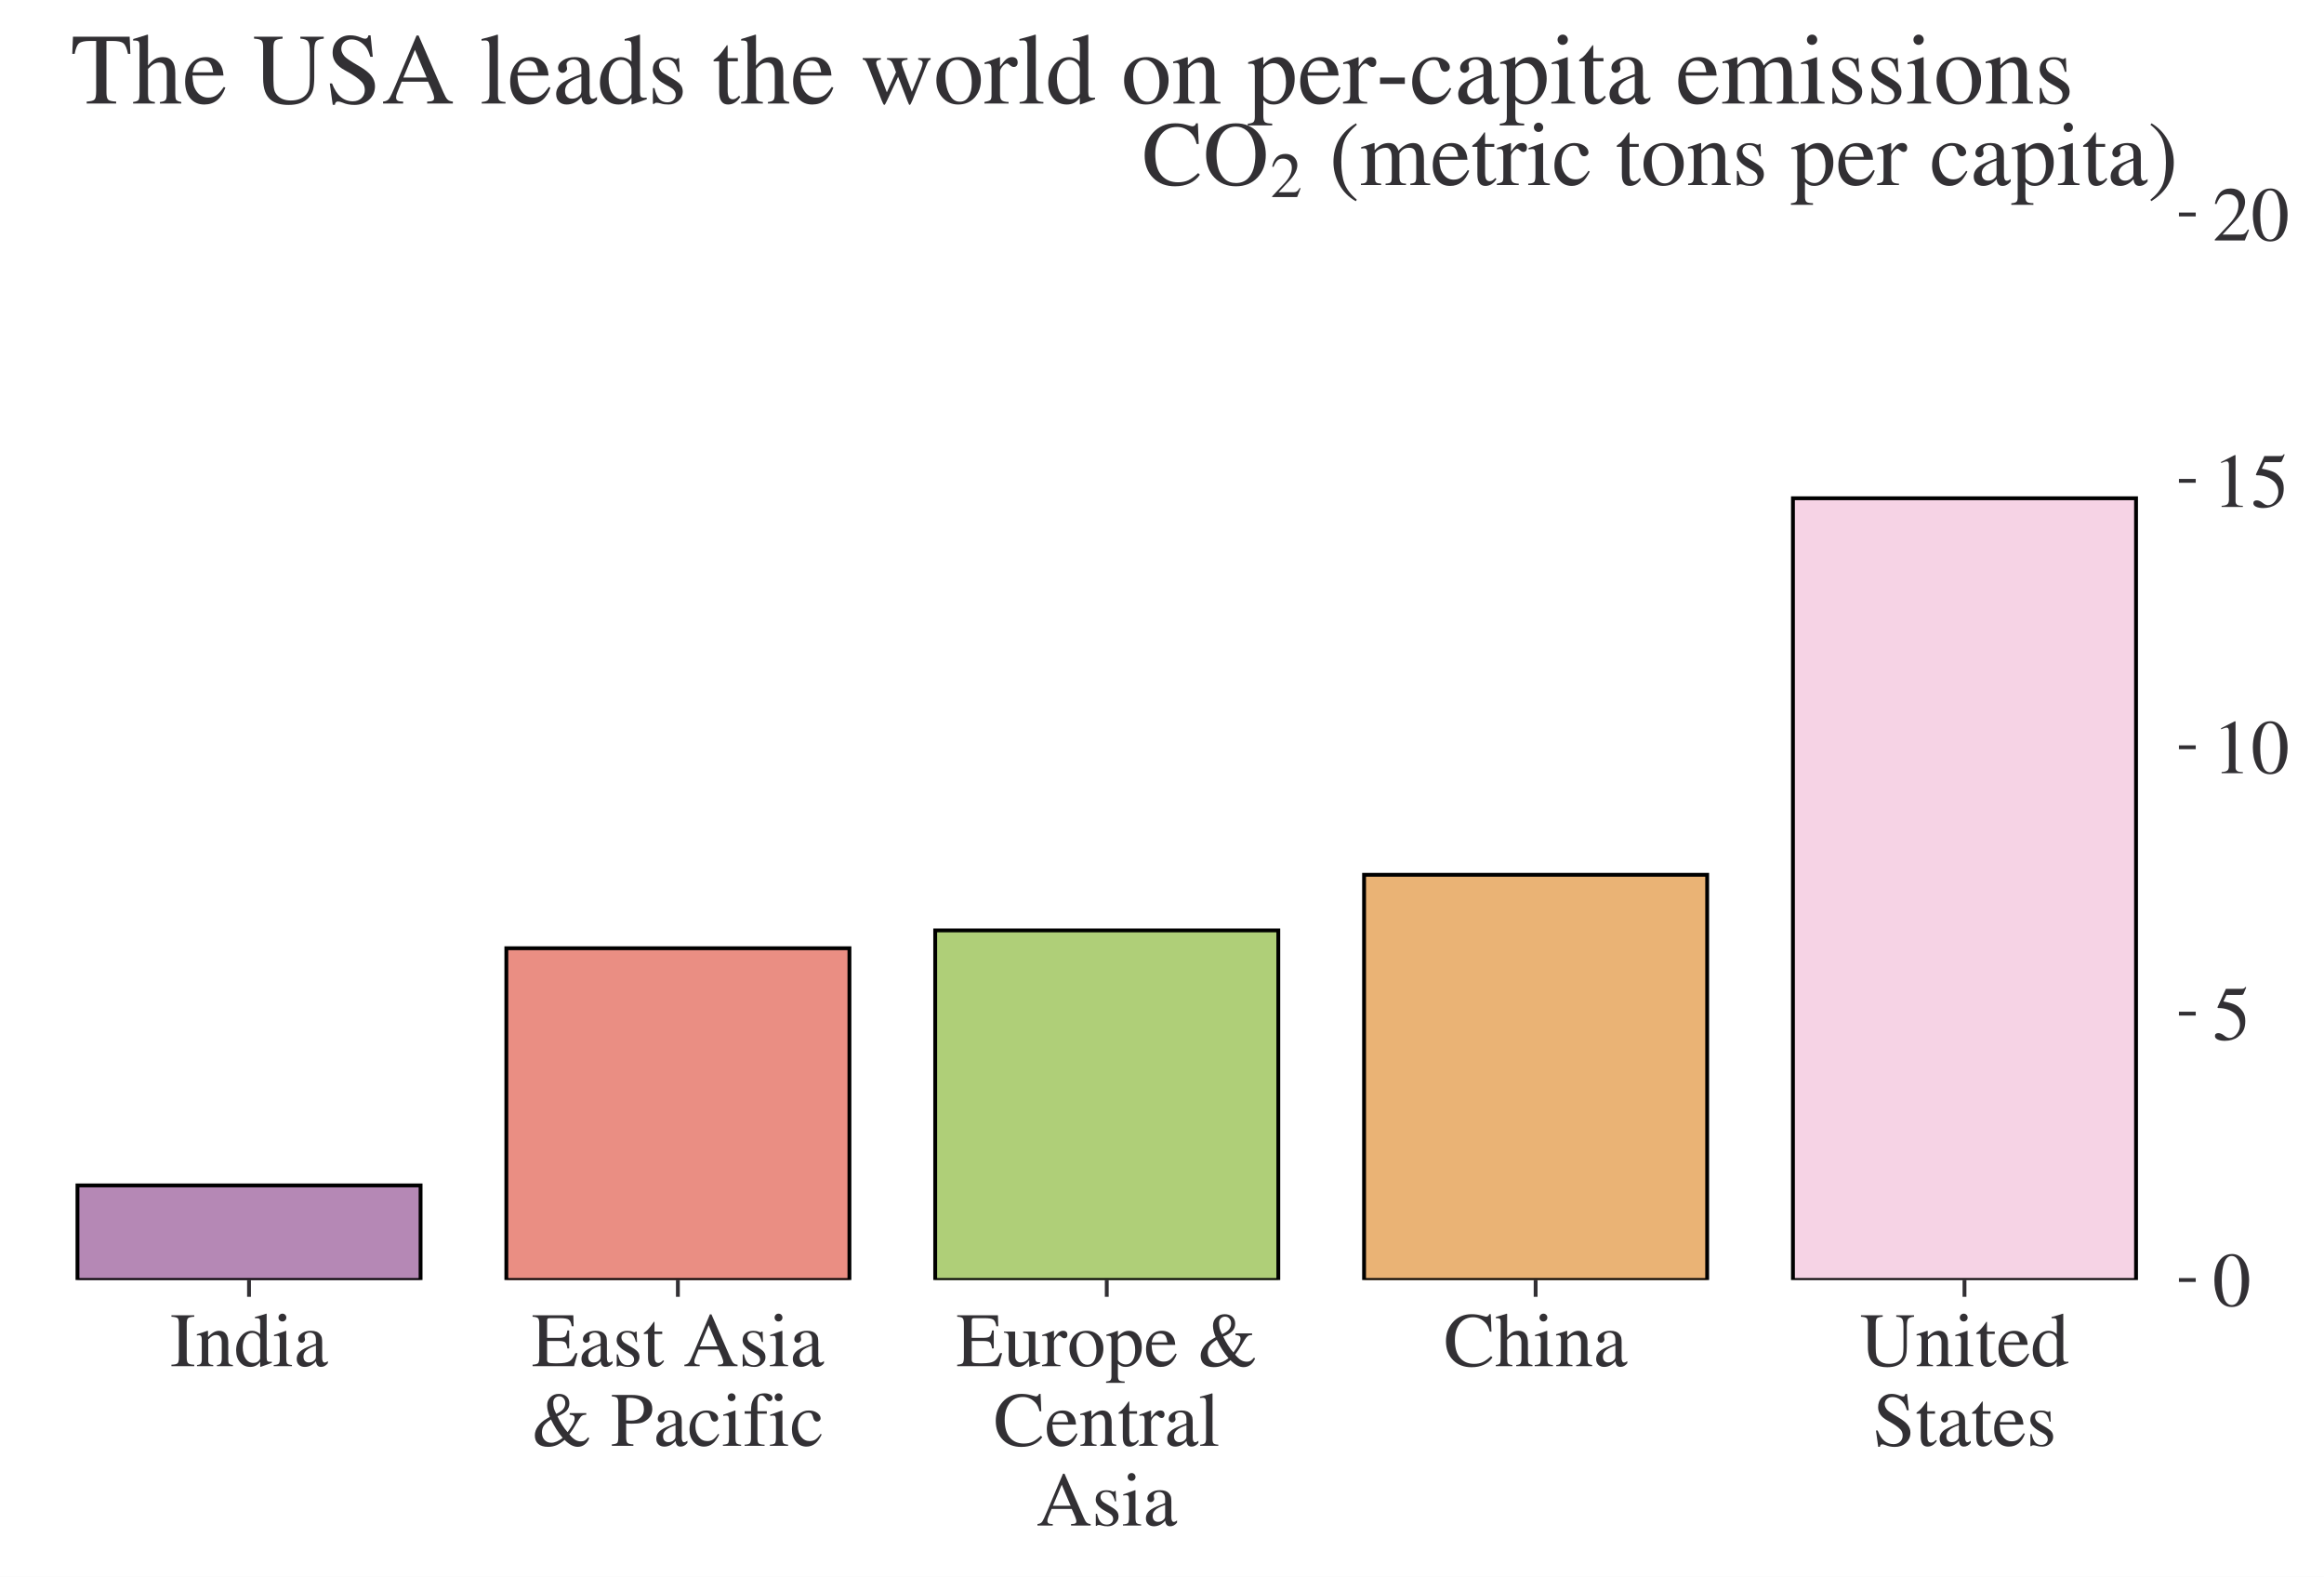
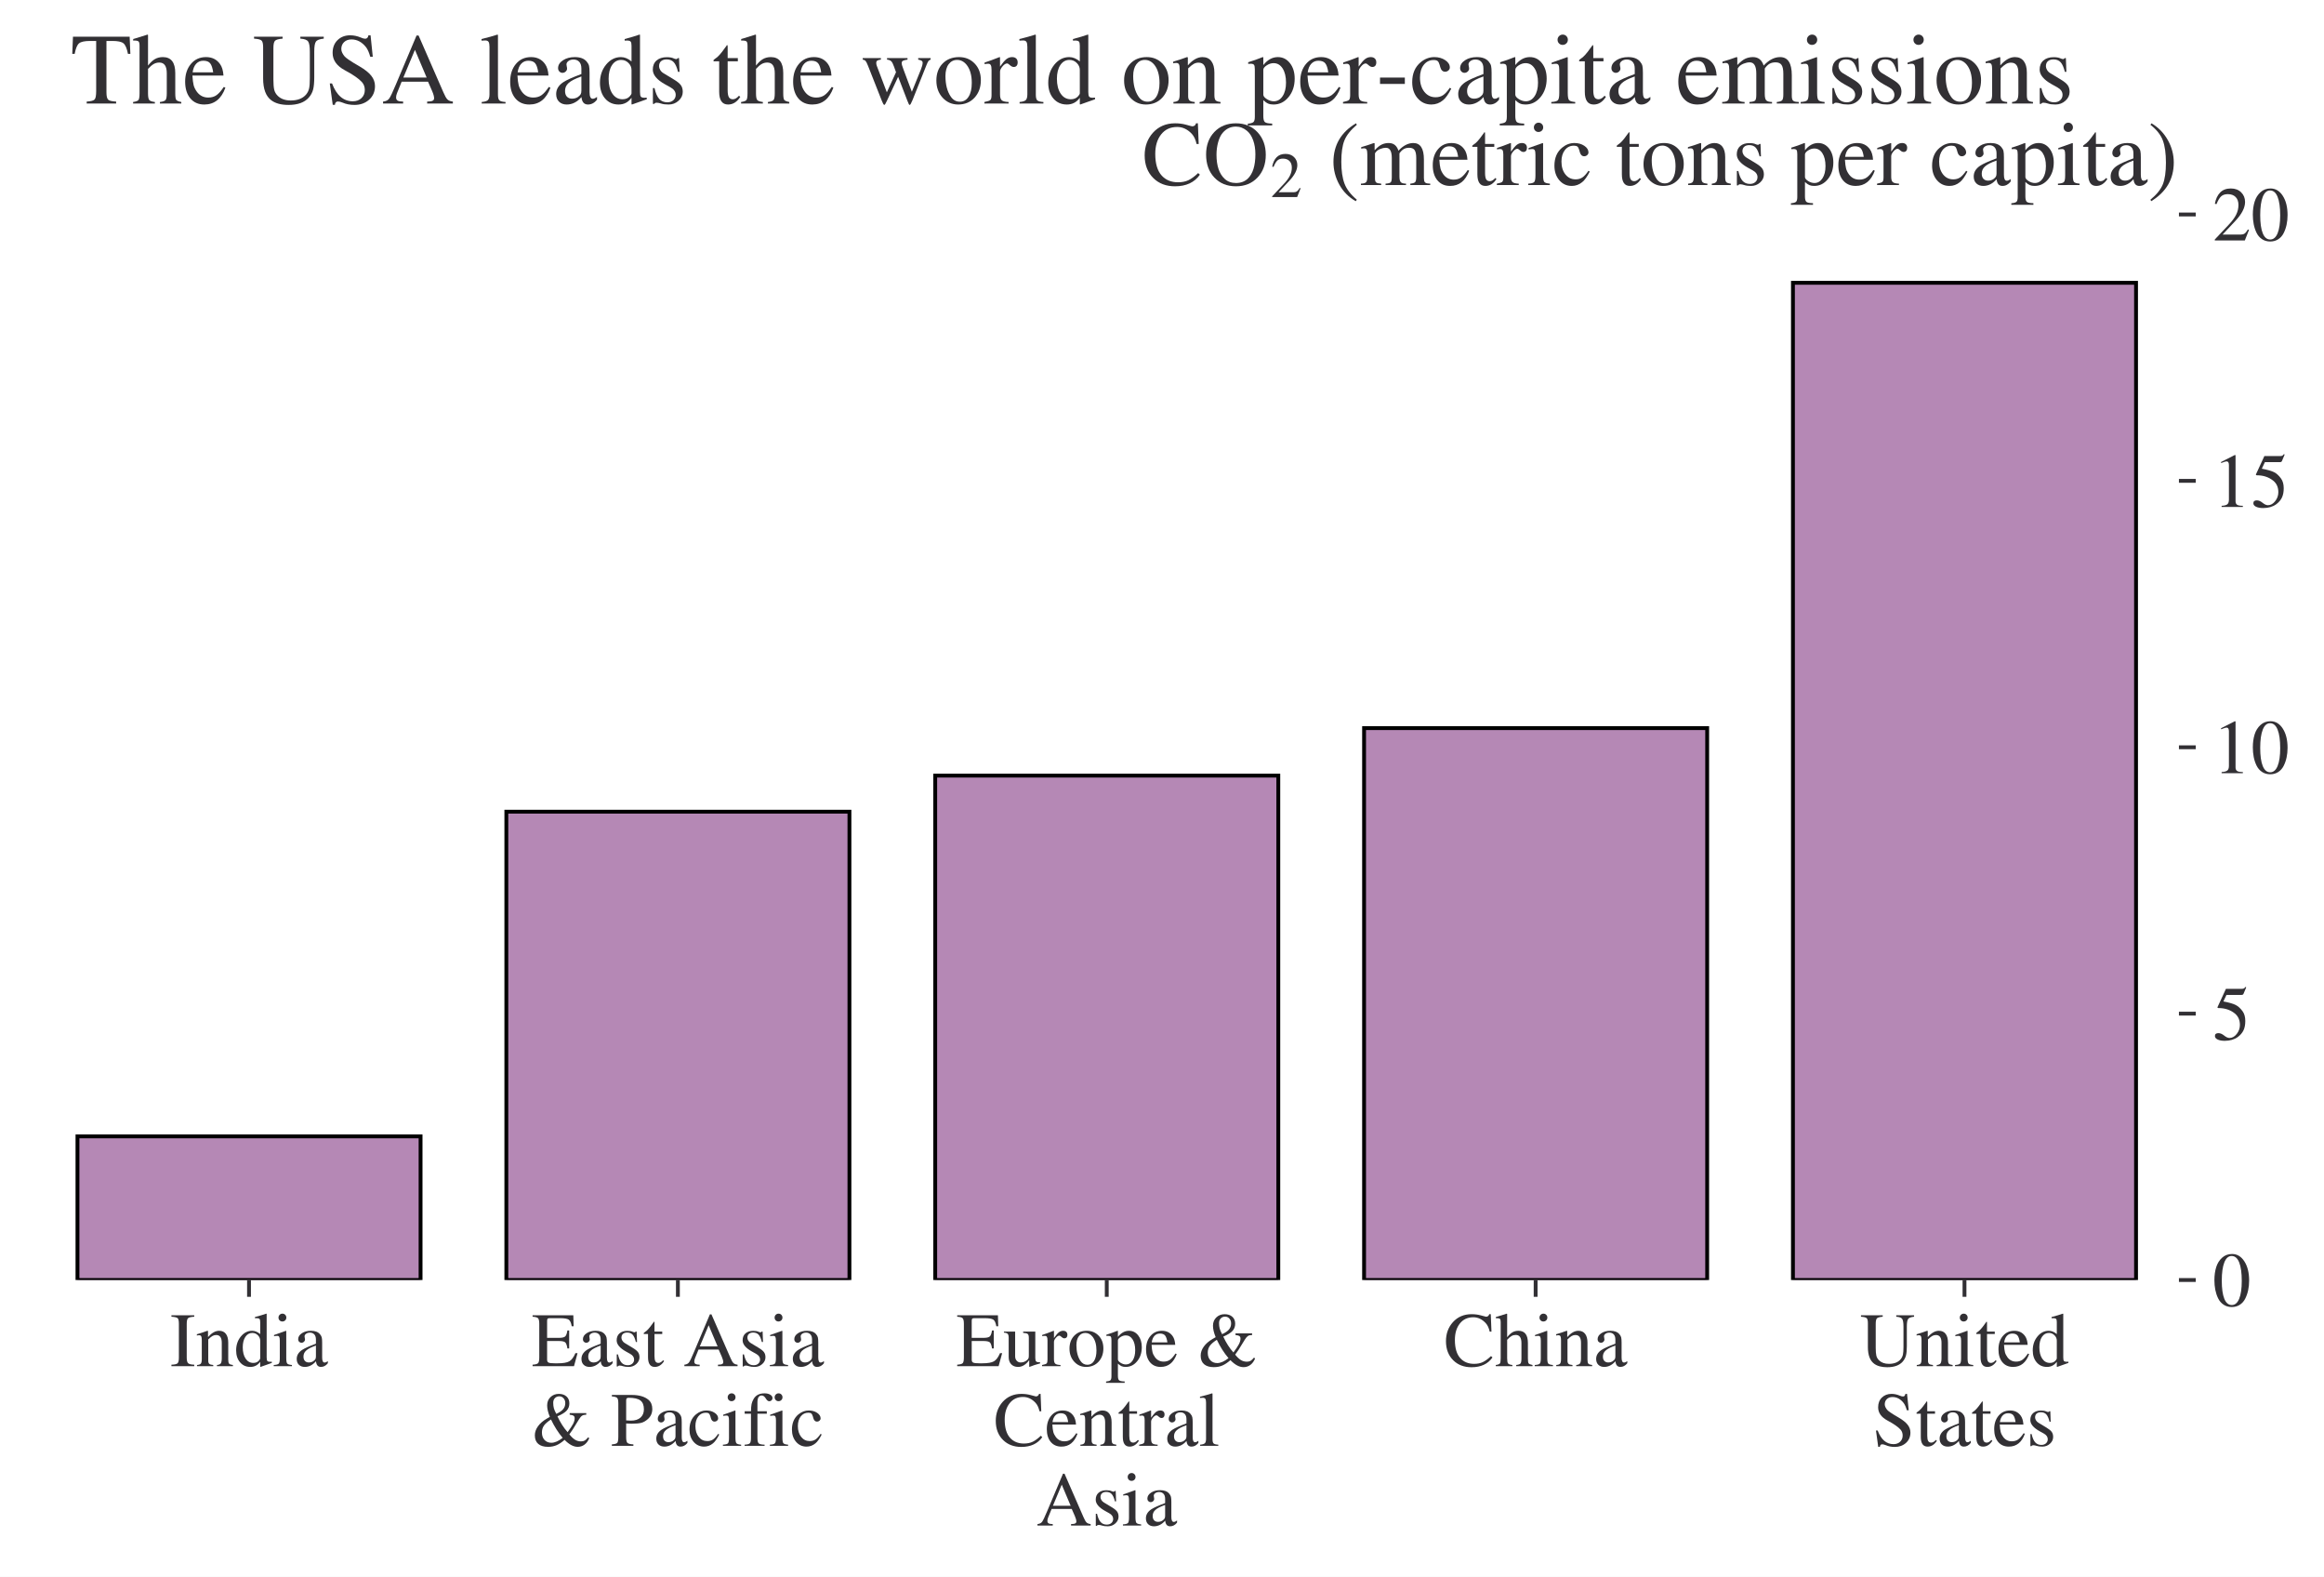
<svg xmlns="http://www.w3.org/2000/svg" xmlns:xlink="http://www.w3.org/1999/xlink" width="483.8pt" height="328.171pt" viewBox="0 0 483.8 328.171" version="1.1">
  <defs>
    <style type="text/css">*{stroke-linejoin: round; stroke-linecap: butt}</style>
  </defs>
  <g id="figure_1">
    <g id="patch_1">
      <path d="M 0 328.171  L 483.8 328.171  L 483.8 0  L 0 0  z " style="fill: #ffffff" />
    </g>
    <g id="axes_1">
      <g id="patch_2">
        <path d="M 7.2 266.4  L 453.6 266.4  L 453.6 44.64  L 7.2 44.64  z " style="fill: #ffffff" />
      </g>
      <g id="patch_3">
-         <path d="M 16.128 266.4  L 87.552 266.4  L 87.552 246.709  L 16.128 246.709  z " clip-path="url(#p520f0a492a)" style="fill: #b588b5; stroke: #000000; stroke-width: 0.8; stroke-linejoin: miter" />
+         <path d="M 16.128 266.4  L 87.552 266.4  L 87.552 236.508  L 16.128 236.508  z " clip-path="url(#p54c6c02ff4)" style="fill: #b588b5; stroke: #000000; stroke-width: 0.8; stroke-linejoin: miter" />
      </g>
      <g id="patch_4">
-         <path d="M 105.408 266.4  L 176.832 266.4  L 176.832 197.348  L 105.408 197.348  z " clip-path="url(#p520f0a492a)" style="fill: #ea8e83; stroke: #000000; stroke-width: 0.8; stroke-linejoin: miter" />
+         <path d="M 105.408 266.4  L 176.832 266.4  L 176.832 168.933  L 105.408 168.933  z " clip-path="url(#p54c6c02ff4)" style="fill: #b588b5; stroke: #000000; stroke-width: 0.8; stroke-linejoin: miter" />
      </g>
      <g id="patch_5">
-         <path d="M 194.688 266.4  L 266.112 266.4  L 266.112 193.636  L 194.688 193.636  z " clip-path="url(#p520f0a492a)" style="fill: #afcf78; stroke: #000000; stroke-width: 0.8; stroke-linejoin: miter" />
+         <path d="M 194.688 266.4  L 266.112 266.4  L 266.112 161.417  L 194.688 161.417  z " clip-path="url(#p54c6c02ff4)" style="fill: #b588b5; stroke: #000000; stroke-width: 0.8; stroke-linejoin: miter" />
      </g>
      <g id="patch_6">
-         <path d="M 283.968 266.4  L 355.392 266.4  L 355.392 182.065  L 283.968 182.065  z " clip-path="url(#p520f0a492a)" style="fill: #eab375; stroke: #000000; stroke-width: 0.8; stroke-linejoin: miter" />
+         <path d="M 283.968 266.4  L 355.392 266.4  L 355.392 151.534  L 283.968 151.534  z " clip-path="url(#p54c6c02ff4)" style="fill: #b588b5; stroke: #000000; stroke-width: 0.8; stroke-linejoin: miter" />
      </g>
      <g id="patch_7">
-         <path d="M 373.248 266.4  L 444.672 266.4  L 444.672 103.701  L 373.248 103.701  z " clip-path="url(#p520f0a492a)" style="fill: #f6d3e5; stroke: #000000; stroke-width: 0.8; stroke-linejoin: miter" />
+         <path d="M 373.248 266.4  L 444.672 266.4  L 444.672 58.853  L 373.248 58.853  z " clip-path="url(#p54c6c02ff4)" style="fill: #b588b5; stroke: #000000; stroke-width: 0.8; stroke-linejoin: miter" />
      </g>
      <g id="matplotlib.axis_1">
        <g id="xtick_1">
          <g id="line2d_1">
            <defs>
-               <path id="m1c9246157c" d="M 0 0  L 0 3.5  " style="stroke: #323034; stroke-width: 0.8" />
+               <path id="m628eaa4c95" d="M 0 0  L 0 3.5  " style="stroke: #323034; stroke-width: 0.8" />
            </defs>
            <g>
-               <use xlink:href="#m1c9246157c" x="51.84" y="266.4" style="fill: #323034; stroke: #323034; stroke-width: 0.8" />
+               <use xlink:href="#m628eaa4c95" x="51.84" y="266.4" style="fill: #323034; stroke: #323034; stroke-width: 0.8" />
            </g>
          </g>
          <g id="text_1">
-             <g style="fill: #323034" transform="translate(35.4 284.3275)scale(0.16 -0.16)">
+             <g style="fill: #323034" transform="translate(35.4 284.3275) scale(0.16 -0.16)">
              <defs>
                <path id="STIXGeneral-Regular-49" d="M 2016 0  L 115 0  L 115 122  Q 518 134 627 240  Q 736 346 736 717  L 736 3526  Q 736 3898 633 3994  Q 531 4090 115 4115  L 115 4237  L 2016 4237  L 2016 4115  Q 1613 4096 1501 3993  Q 1389 3891 1389 3526  L 1389 717  Q 1389 358 1504 246  Q 1619 134 2016 122  L 2016 0  z " transform="scale(0.015625)" />
                <path id="STIXGeneral-Regular-6e" d="M 3104 0  L 1773 0  L 1779 96  Q 2016 115 2096 233  Q 2176 352 2176 672  L 2176 1946  Q 2176 2592 1709 2592  Q 1549 2592 1408 2515  Q 1267 2438 1050 2227  L 1050 461  Q 1050 269 1136 192  Q 1222 115 1466 96  L 1466 0  L 115 0  L 115 96  Q 358 115 435 214  Q 512 314 512 602  L 512 2157  Q 512 2394 467 2483  Q 422 2573 288 2573  Q 160 2573 102 2547  L 102 2656  Q 550 2784 979 2944  L 1030 2925  L 1030 2426  L 1037 2426  Q 1491 2944 1958 2944  Q 2323 2944 2518 2688  Q 2714 2432 2714 1958  L 2714 544  Q 2714 288 2790 205  Q 2867 122 3104 96  L 3104 0  z " transform="scale(0.015625)" />
                <path id="STIXGeneral-Regular-64" d="M 3142 269  L 2202 -64  L 2176 -45  L 2176 365  Q 1869 -64 1357 -64  Q 826 -64 499 317  Q 173 698 173 1312  Q 173 1990 563 2467  Q 954 2944 1504 2944  Q 1850 2944 2176 2669  L 2176 3667  Q 2176 3866 2118 3930  Q 2061 3994 1882 3994  Q 1792 3994 1741 3987  L 1741 4090  Q 2323 4243 2682 4371  L 2714 4358  L 2714 730  Q 2714 506 2768 435  Q 2822 365 2995 365  Q 3034 365 3142 371  L 3142 269  z M 2176 653  L 2176 2125  Q 2176 2381 1981 2573  Q 1786 2765 1523 2765  Q 1158 2765 940 2438  Q 723 2112 723 1568  Q 723 979 963 624  Q 1203 269 1606 269  Q 1907 269 2080 474  Q 2176 582 2176 653  z " transform="scale(0.015625)" />
                <path id="STIXGeneral-Regular-69" d="M 1152 4045  Q 1152 3904 1056 3811  Q 960 3718 819 3718  Q 685 3718 592 3811  Q 499 3904 499 4045  Q 499 4179 595 4275  Q 691 4371 826 4371  Q 966 4371 1059 4275  Q 1152 4179 1152 4045  z M 1619 0  L 102 0  L 102 96  Q 435 115 521 211  Q 608 307 608 666  L 608 2118  Q 608 2342 563 2432  Q 518 2522 397 2522  Q 243 2522 128 2490  L 128 2592  L 1120 2944  L 1146 2918  L 1146 672  Q 1146 314 1226 218  Q 1306 122 1619 96  L 1619 0  z " transform="scale(0.015625)" />
                <path id="STIXGeneral-Regular-61" d="M 2829 422  L 2829 243  Q 2586 -64 2253 -64  Q 1888 -64 1843 403  L 1837 403  Q 1427 -64 909 -64  Q 608 -64 422 112  Q 237 288 237 602  Q 237 1050 685 1350  Q 992 1555 1837 1869  L 1837 2214  Q 1837 2502 1699 2646  Q 1562 2790 1338 2790  Q 1146 2790 1018 2697  Q 890 2605 890 2477  Q 890 2419 909 2348  Q 928 2278 928 2208  Q 928 2112 841 2029  Q 755 1946 634 1946  Q 525 1946 441 2029  Q 358 2112 358 2240  Q 358 2547 685 2752  Q 986 2944 1421 2944  Q 1939 2944 2176 2656  Q 2291 2522 2323 2384  Q 2355 2246 2355 1946  L 2355 723  Q 2355 301 2554 301  Q 2682 301 2829 422  z M 1837 813  L 1837 1715  Q 1248 1510 1018 1293  Q 800 1094 800 800  Q 800 557 921 432  Q 1043 307 1242 307  Q 1453 307 1613 410  Q 1747 506 1792 589  Q 1837 672 1837 813  z " transform="scale(0.015625)" />
              </defs>
              <use xlink:href="#STIXGeneral-Regular-49" />
              <use xlink:href="#STIXGeneral-Regular-6e" x="33.3" />
              <use xlink:href="#STIXGeneral-Regular-64" x="83.3" />
              <use xlink:href="#STIXGeneral-Regular-69" x="133.3" />
              <use xlink:href="#STIXGeneral-Regular-61" x="161.1" />
            </g>
          </g>
        </g>
        <g id="xtick_2">
          <g id="line2d_2">
            <g>
-               <use xlink:href="#m1c9246157c" x="141.12" y="266.4" style="fill: #323034; stroke: #323034; stroke-width: 0.8" />
+               <use xlink:href="#m628eaa4c95" x="141.12" y="266.4" style="fill: #323034; stroke: #323034; stroke-width: 0.8" />
            </g>
          </g>
          <g id="text_2">
-             <g style="fill: #323034" transform="translate(110.6787 284.3275)scale(0.16 -0.16)">
+             <g style="fill: #323034" transform="translate(110.6787 284.3275) scale(0.16 -0.16)">
              <defs>
                <path id="STIXGeneral-Regular-45" d="M 3821 1082  L 3526 0  L 77 0  L 77 122  Q 442 147 538 252  Q 634 358 634 730  L 634 3520  Q 634 3878 534 3987  Q 435 4096 77 4115  L 77 4237  L 3469 4237  L 3494 3322  L 3334 3322  Q 3264 3750 3085 3872  Q 2906 3994 2349 3994  L 1510 3994  Q 1370 3994 1328 3952  Q 1286 3910 1286 3763  L 1286 2355  L 2253 2355  Q 2656 2355 2787 2470  Q 2918 2586 2976 2970  L 3123 2970  L 3123 1472  L 2976 1472  Q 2918 1875 2790 1984  Q 2662 2093 2253 2093  L 1286 2093  L 1286 538  Q 1286 346 1420 291  Q 1555 237 1933 237  L 2163 237  Q 2848 237 3136 403  Q 3424 570 3642 1082  L 3821 1082  z " transform="scale(0.015625)" />
                <path id="STIXGeneral-Regular-73" d="M 998 1926  L 1664 1523  Q 1984 1331 2105 1164  Q 2227 998 2227 736  Q 2227 416 1961 176  Q 1696 -64 1331 -64  Q 1030 -64 864 -6  Q 691 51 570 51  Q 461 51 416 -26  L 333 -26  L 333 979  L 435 979  Q 538 512 730 294  Q 922 77 1248 77  Q 1485 77 1632 211  Q 1779 346 1779 550  Q 1779 845 1440 1030  L 1094 1222  Q 326 1651 326 2150  Q 326 2522 566 2730  Q 806 2938 1210 2938  Q 1491 2938 1638 2867  Q 1754 2816 1818 2816  Q 1862 2816 1920 2880  L 1990 2880  L 2022 2010  L 1926 2010  Q 1818 2445 1654 2621  Q 1491 2797 1203 2797  Q 986 2797 854 2688  Q 723 2579 723 2362  Q 723 2253 796 2128  Q 870 2003 998 1926  z " transform="scale(0.015625)" />
                <path id="STIXGeneral-Regular-74" d="M 1702 493  L 1786 422  Q 1478 -64 1011 -64  Q 448 -64 448 749  L 448 2675  L 109 2675  Q 83 2694 83 2720  Q 83 2771 192 2842  Q 435 2982 813 3526  Q 826 3546 874 3606  Q 922 3667 941 3706  Q 986 3706 986 3622  L 986 2880  L 1632 2880  L 1632 2675  L 986 2675  L 986 845  Q 986 538 1062 403  Q 1139 269 1318 269  Q 1510 269 1702 493  z " transform="scale(0.015625)" />
                <path id="STIXGeneral-Regular-20" transform="scale(0.015625)" />
                <path id="STIXGeneral-Regular-41" d="M 4525 0  L 2893 0  L 2893 122  Q 3149 122 3245 179  Q 3334 224 3334 333  Q 3334 499 3213 781  L 2950 1382  L 1274 1382  L 979 653  Q 922 506 922 384  Q 922 237 1027 179  Q 1133 122 1370 122  L 1370 0  L 96 0  L 96 122  Q 365 147 486 316  Q 608 486 902 1190  L 2221 4314  L 2349 4314  L 3923 710  Q 4064 378 4176 262  Q 4288 147 4525 122  L 4525 0  z M 2861 1645  L 2118 3405  L 1382 1645  L 2861 1645  z " transform="scale(0.015625)" />
              </defs>
              <use xlink:href="#STIXGeneral-Regular-45" />
              <use xlink:href="#STIXGeneral-Regular-61" x="61.1" />
              <use xlink:href="#STIXGeneral-Regular-73" x="105.5" />
              <use xlink:href="#STIXGeneral-Regular-74" x="144.4" />
              <use xlink:href="#STIXGeneral-Regular-20" x="172.2" />
              <use xlink:href="#STIXGeneral-Regular-41" x="197.2" />
              <use xlink:href="#STIXGeneral-Regular-73" x="269.4" />
              <use xlink:href="#STIXGeneral-Regular-69" x="308.3" />
              <use xlink:href="#STIXGeneral-Regular-61" x="336.1" />
            </g>
-             <g style="fill: #323034" transform="translate(110.6713 300.913)scale(0.16 -0.16)">
+             <g style="fill: #323034" transform="translate(110.6713 300.913) scale(0.16 -0.16)">
              <defs>
                <path id="STIXGeneral-Regular-26" d="M 4704 710  L 4800 640  Q 4659 294 4409 105  Q 4160 -83 3834 -83  Q 3309 -83 2746 499  Q 2387 186 2070 51  Q 1754 -83 1363 -83  Q 838 -83 553 160  Q 269 403 269 877  Q 269 1267 528 1628  Q 787 1990 1274 2272  L 1517 2413  Q 1293 2957 1293 3366  Q 1293 3789 1571 4057  Q 1850 4326 2266 4326  Q 2656 4326 2899 4115  Q 3142 3904 3142 3533  Q 3142 3181 2921 2937  Q 2701 2694 2150 2458  Q 2509 1683 2995 1139  Q 3315 1568 3449 1821  Q 3584 2074 3584 2291  Q 3584 2438 3494 2502  Q 3405 2566 3168 2592  L 3168 2726  L 4550 2726  L 4550 2592  Q 4326 2592 4201 2509  Q 4077 2426 3949 2214  Q 3859 2074 3702 1814  Q 3546 1555 3424 1363  Q 3302 1171 3142 960  Q 3379 659 3606 515  Q 3834 371 4115 371  Q 4301 371 4425 444  Q 4550 518 4704 710  z M 2803 3558  Q 2803 3795 2662 3958  Q 2522 4122 2304 4122  Q 2080 4122 1939 3974  Q 1798 3827 1798 3590  Q 1798 3334 1849 3139  Q 1901 2944 2054 2662  Q 2458 2848 2630 3059  Q 2803 3270 2803 3558  z M 2586 666  Q 2035 1312 1613 2195  Q 1197 1926 1027 1686  Q 858 1446 858 1114  Q 858 717 1078 486  Q 1299 256 1651 256  Q 2061 256 2586 666  z " transform="scale(0.015625)" />
                <path id="STIXGeneral-Regular-50" d="M 102 4237  L 1760 4237  Q 2669 4237 3149 3834  Q 3469 3565 3469 3072  Q 3469 2560 3104 2234  Q 2835 1990 2553 1916  Q 2272 1843 1734 1843  Q 1549 1843 1293 1862  L 1293 717  Q 1293 352 1398 246  Q 1504 141 1894 122  L 1894 0  L 102 0  L 102 122  Q 474 147 557 256  Q 640 365 640 781  L 640 3526  Q 640 3885 547 3987  Q 454 4090 102 4115  L 102 4237  z M 1293 3770  L 1293 2118  Q 1510 2099 1683 2099  Q 2202 2099 2486 2352  Q 2771 2605 2771 3040  Q 2771 3558 2476 3779  Q 2182 4000 1517 4000  Q 1382 4000 1337 3952  Q 1293 3904 1293 3770  z " transform="scale(0.015625)" />
                <path id="STIXGeneral-Regular-63" d="M 2547 998  L 2637 941  Q 2362 403 2112 205  Q 1786 -64 1376 -64  Q 845 -64 502 336  Q 160 736 160 1357  Q 160 2170 698 2618  Q 1094 2944 1562 2944  Q 1965 2944 2256 2749  Q 2547 2554 2547 2285  Q 2547 2176 2457 2096  Q 2368 2016 2246 2016  Q 2022 2016 1939 2310  L 1901 2451  Q 1850 2630 1773 2694  Q 1696 2758 1523 2758  Q 1133 2758 893 2451  Q 653 2144 653 1645  Q 653 1094 928 745  Q 1203 397 1645 397  Q 1920 397 2118 528  Q 2317 659 2547 998  z " transform="scale(0.015625)" />
                <path id="STIXGeneral-Regular-66" d="M 134 2880  L 659 2880  Q 666 3264 710 3478  Q 755 3693 883 3910  Q 1152 4371 1786 4371  Q 2074 4371 2262 4259  Q 2451 4147 2451 3974  Q 2451 3866 2374 3789  Q 2298 3712 2182 3712  Q 2029 3712 1894 3942  Q 1741 4192 1555 4192  Q 1197 4192 1197 3622  L 1197 2880  L 1978 2880  L 1978 2675  L 1197 2675  L 1197 666  Q 1197 307 1299 208  Q 1402 109 1792 96  L 1792 0  L 128 0  L 128 96  Q 474 115 566 214  Q 659 314 659 666  L 659 2675  L 134 2675  L 134 2880  z " transform="scale(0.015625)" />
              </defs>
              <use xlink:href="#STIXGeneral-Regular-26" />
              <use xlink:href="#STIXGeneral-Regular-20" x="77.8" />
              <use xlink:href="#STIXGeneral-Regular-50" x="102.8" />
              <use xlink:href="#STIXGeneral-Regular-61" x="158.5" />
              <use xlink:href="#STIXGeneral-Regular-63" x="202.9" />
              <use xlink:href="#STIXGeneral-Regular-69" x="247.3" />
              <use xlink:href="#STIXGeneral-Regular-66" x="275.1" />
              <use xlink:href="#STIXGeneral-Regular-69" x="308.4" />
              <use xlink:href="#STIXGeneral-Regular-63" x="336.2" />
            </g>
          </g>
        </g>
        <g id="xtick_3">
          <g id="line2d_3">
            <g>
-               <use xlink:href="#m1c9246157c" x="230.4" y="266.4" style="fill: #323034; stroke: #323034; stroke-width: 0.8" />
+               <use xlink:href="#m628eaa4c95" x="230.4" y="266.4" style="fill: #323034; stroke: #323034; stroke-width: 0.8" />
            </g>
          </g>
          <g id="text_3">
-             <g style="fill: #323034" transform="translate(199.0725 284.3275)scale(0.16 -0.16)">
+             <g style="fill: #323034" transform="translate(199.0725 284.3275) scale(0.16 -0.16)">
              <defs>
                <path id="STIXGeneral-Regular-75" d="M 3072 320  L 3072 230  Q 2573 96 2195 -58  L 2163 -38  L 2163 486  L 2150 486  Q 1747 -64 1235 -64  Q 870 -64 662 160  Q 454 384 454 755  L 454 2362  Q 454 2598 371 2688  Q 288 2778 58 2790  L 58 2880  L 992 2880  L 992 813  Q 992 595 1123 451  Q 1254 307 1446 307  Q 1760 307 1984 506  Q 2067 582 2099 649  Q 2131 717 2131 877  L 2131 2355  Q 2131 2605 2041 2678  Q 1952 2752 1658 2771  L 1658 2880  L 2669 2880  L 2669 685  Q 2669 461 2742 390  Q 2816 320 3034 320  L 3072 320  z " transform="scale(0.015625)" />
                <path id="STIXGeneral-Regular-72" d="M 1024 2931  L 1024 2342  Q 1267 2688 1430 2816  Q 1594 2944 1792 2944  Q 1958 2944 2051 2854  Q 2144 2765 2144 2605  Q 2144 2470 2077 2393  Q 2010 2317 1894 2317  Q 1773 2317 1638 2445  Q 1536 2541 1472 2541  Q 1338 2541 1181 2355  Q 1024 2170 1024 2016  L 1024 576  Q 1024 301 1133 205  Q 1242 109 1568 96  L 1568 0  L 32 0  L 32 96  Q 339 154 412 224  Q 486 294 486 538  L 486 2138  Q 486 2349 438 2435  Q 390 2522 269 2522  Q 166 2522 45 2496  L 45 2598  Q 448 2726 992 2944  L 1024 2931  z " transform="scale(0.015625)" />
                <path id="STIXGeneral-Regular-6f" d="M 3008 1478  Q 3008 806 2608 371  Q 2208 -64 1568 -64  Q 979 -64 582 368  Q 186 800 186 1459  Q 186 2125 582 2534  Q 979 2944 1626 2944  Q 2221 2944 2614 2537  Q 3008 2131 3008 1478  z M 2432 1306  Q 2432 2035 2112 2445  Q 1856 2765 1504 2765  Q 1171 2765 966 2493  Q 762 2221 762 1747  Q 762 928 1101 435  Q 1318 115 1677 115  Q 2029 115 2230 432  Q 2432 749 2432 1306  z " transform="scale(0.015625)" />
                <path id="STIXGeneral-Regular-70" d="M 1018 2931  L 1018 2438  Q 1421 2944 1939 2944  Q 2406 2944 2707 2560  Q 3008 2176 3008 1581  Q 3008 883 2621 409  Q 2234 -64 1664 -64  Q 1466 -64 1328 -6  Q 1190 51 1018 211  L 1018 -794  Q 1018 -1094 1120 -1180  Q 1222 -1267 1581 -1274  L 1581 -1389  L 32 -1389  L 32 -1280  Q 314 -1254 397 -1171  Q 480 -1088 480 -838  L 480 2157  Q 480 2381 429 2451  Q 378 2522 218 2522  Q 115 2522 58 2515  L 58 2618  Q 506 2752 979 2944  L 1018 2931  z M 1018 2138  L 1018 563  Q 1018 422 1238 281  Q 1459 141 1683 141  Q 2029 141 2243 467  Q 2458 794 2458 1325  Q 2458 1888 2243 2224  Q 2029 2560 1670 2560  Q 1446 2560 1232 2419  Q 1018 2278 1018 2138  z " transform="scale(0.015625)" />
                <path id="STIXGeneral-Regular-65" d="M 2611 1050  L 2714 1005  Q 2330 -64 1376 -64  Q 813 -64 486 329  Q 160 723 160 1389  Q 160 2074 525 2509  Q 890 2944 1485 2944  Q 2061 2944 2374 2502  Q 2560 2246 2592 1773  L 621 1773  Q 646 1370 700 1158  Q 755 947 915 730  Q 1184 378 1626 378  Q 1939 378 2153 531  Q 2368 685 2611 1050  z M 634 1978  L 1939 1978  Q 1882 2381 1750 2547  Q 1619 2714 1312 2714  Q 1043 2714 864 2525  Q 685 2336 634 1978  z " transform="scale(0.015625)" />
              </defs>
              <use xlink:href="#STIXGeneral-Regular-45" />
              <use xlink:href="#STIXGeneral-Regular-75" x="61.1" />
              <use xlink:href="#STIXGeneral-Regular-72" x="111.1" />
              <use xlink:href="#STIXGeneral-Regular-6f" x="144.4" />
              <use xlink:href="#STIXGeneral-Regular-70" x="194.4" />
              <use xlink:href="#STIXGeneral-Regular-65" x="244.4" />
              <use xlink:href="#STIXGeneral-Regular-20" x="288.8" />
              <use xlink:href="#STIXGeneral-Regular-26" x="313.8" />
            </g>
-             <g style="fill: #323034" transform="translate(206.8475 300.913)scale(0.16 -0.16)">
+             <g style="fill: #323034" transform="translate(206.8475 300.913) scale(0.16 -0.16)">
              <defs>
                <path id="STIXGeneral-Regular-43" d="M 3930 838  L 4051 723  Q 3482 -90 2304 -90  Q 1376 -90 794 480  Q 179 1082 179 2080  Q 179 3014 755 3661  Q 1357 4326 2310 4326  Q 2720 4326 3072 4230  Q 3475 4115 3514 4115  Q 3725 4115 3782 4326  L 3910 4326  L 3968 2874  L 3821 2874  Q 3718 3334 3488 3584  Q 3034 4070 2458 4070  Q 1747 4070 1334 3548  Q 922 3027 922 2182  Q 922 1152 1382 653  Q 1811 192 2522 192  Q 2944 192 3251 339  Q 3558 486 3930 838  z " transform="scale(0.015625)" />
                <path id="STIXGeneral-Regular-6c" d="M 1645 0  L 134 0  L 134 96  Q 435 122 531 221  Q 627 320 627 589  L 627 3590  Q 627 3821 569 3910  Q 512 4000 358 4000  Q 224 4000 122 3987  L 122 4090  Q 730 4237 1133 4371  L 1165 4346  L 1165 557  Q 1165 288 1254 201  Q 1344 115 1645 96  L 1645 0  z " transform="scale(0.015625)" />
              </defs>
              <use xlink:href="#STIXGeneral-Regular-43" />
              <use xlink:href="#STIXGeneral-Regular-65" x="66.7" />
              <use xlink:href="#STIXGeneral-Regular-6e" x="111.1" />
              <use xlink:href="#STIXGeneral-Regular-74" x="161.1" />
              <use xlink:href="#STIXGeneral-Regular-72" x="188.9" />
              <use xlink:href="#STIXGeneral-Regular-61" x="222.2" />
              <use xlink:href="#STIXGeneral-Regular-6c" x="266.6" />
            </g>
-             <g style="fill: #323034" transform="translate(215.735 317.4985)scale(0.16 -0.16)">
+             <g style="fill: #323034" transform="translate(215.735 317.4985) scale(0.16 -0.16)">
              <use xlink:href="#STIXGeneral-Regular-41" />
              <use xlink:href="#STIXGeneral-Regular-73" x="72.2" />
              <use xlink:href="#STIXGeneral-Regular-69" x="111.1" />
              <use xlink:href="#STIXGeneral-Regular-61" x="138.9" />
            </g>
          </g>
        </g>
        <g id="xtick_4">
          <g id="line2d_4">
            <g>
-               <use xlink:href="#m1c9246157c" x="319.68" y="266.4" style="fill: #323034; stroke: #323034; stroke-width: 0.8" />
+               <use xlink:href="#m628eaa4c95" x="319.68" y="266.4" style="fill: #323034; stroke: #323034; stroke-width: 0.8" />
            </g>
          </g>
          <g id="text_4">
-             <g style="fill: #323034" transform="translate(300.5675 284.3275)scale(0.16 -0.16)">
+             <g style="fill: #323034" transform="translate(300.5675 284.3275) scale(0.16 -0.16)">
              <defs>
                <path id="STIXGeneral-Regular-68" d="M 3117 0  L 1760 0  L 1760 96  Q 2042 128 2118 224  Q 2195 320 2195 653  L 2195 1920  Q 2195 2598 1722 2598  Q 1530 2598 1370 2508  Q 1210 2419 1005 2195  L 1005 653  Q 1005 320 1081 224  Q 1158 128 1440 96  L 1440 0  L 58 0  L 58 96  Q 333 134 400 224  Q 467 314 467 653  L 467 3667  Q 467 3872 406 3933  Q 346 3994 141 3994  Q 83 3994 64 3987  L 64 4090  L 237 4141  Q 730 4288 973 4371  L 1005 4352  L 1005 2406  Q 1229 2694 1446 2819  Q 1664 2944 1946 2944  Q 2733 2944 2733 1926  L 2733 653  Q 2733 320 2793 233  Q 2854 147 3117 96  L 3117 0  z " transform="scale(0.015625)" />
              </defs>
              <use xlink:href="#STIXGeneral-Regular-43" />
              <use xlink:href="#STIXGeneral-Regular-68" x="66.7" />
              <use xlink:href="#STIXGeneral-Regular-69" x="116.7" />
              <use xlink:href="#STIXGeneral-Regular-6e" x="144.5" />
              <use xlink:href="#STIXGeneral-Regular-61" x="194.5" />
            </g>
          </g>
        </g>
        <g id="xtick_5">
          <g id="line2d_5">
            <g>
-               <use xlink:href="#m1c9246157c" x="408.96" y="266.4" style="fill: #323034; stroke: #323034; stroke-width: 0.8" />
+               <use xlink:href="#m628eaa4c95" x="408.96" y="266.4" style="fill: #323034; stroke: #323034; stroke-width: 0.8" />
            </g>
          </g>
          <g id="text_5">
-             <g style="fill: #323034" transform="translate(387.1837 284.3275)scale(0.16 -0.16)">
+             <g style="fill: #323034" transform="translate(387.1837 284.3275) scale(0.16 -0.16)">
              <defs>
                <path id="STIXGeneral-Regular-55" d="M 4512 4237  L 4512 4115  Q 4122 4077 4016 3926  Q 3910 3776 3910 3302  L 3910 1670  Q 3910 1178 3840 896  Q 3770 614 3565 378  Q 3155 -90 2272 -90  Q 1574 -90 1184 205  Q 666 589 666 1594  L 666 3578  Q 666 3898 566 3994  Q 467 4090 90 4115  L 90 4237  L 1901 4237  L 1901 4115  Q 1517 4083 1417 3977  Q 1318 3872 1318 3514  L 1318 1517  Q 1318 1101 1369 877  Q 1421 653 1600 480  Q 1901 192 2419 192  Q 3066 192 3392 570  Q 3539 749 3584 963  Q 3629 1178 3629 1600  L 3629 3283  Q 3629 3782 3520 3936  Q 3411 4090 3027 4115  L 3027 4237  L 4512 4237  z " transform="scale(0.015625)" />
              </defs>
              <use xlink:href="#STIXGeneral-Regular-55" />
              <use xlink:href="#STIXGeneral-Regular-6e" x="72.2" />
              <use xlink:href="#STIXGeneral-Regular-69" x="122.2" />
              <use xlink:href="#STIXGeneral-Regular-74" x="150" />
              <use xlink:href="#STIXGeneral-Regular-65" x="177.8" />
              <use xlink:href="#STIXGeneral-Regular-64" x="222.2" />
            </g>
-             <g style="fill: #323034" transform="translate(389.8475 300.913)scale(0.16 -0.16)">
+             <g style="fill: #323034" transform="translate(389.8475 300.913) scale(0.16 -0.16)">
              <defs>
                <path id="STIXGeneral-Regular-53" d="M 3002 2963  L 2842 2963  Q 2733 3360 2579 3565  Q 2189 4064 1651 4064  Q 1357 4064 1181 3894  Q 1005 3725 1005 3456  Q 1005 3328 1069 3206  Q 1133 3085 1206 2998  Q 1280 2912 1465 2784  Q 1651 2656 1766 2589  Q 1882 2522 2150 2362  Q 2669 2061 2905 1763  Q 3142 1466 3142 1107  Q 3142 576 2771 243  Q 2400 -90 1837 -90  Q 1421 -90 1082 58  Q 915 128 781 128  Q 704 128 653 70  Q 602 13 602 -83  L 461 -83  L 275 1274  L 416 1274  Q 845 141 1734 141  Q 2074 141 2285 342  Q 2496 544 2496 858  Q 2496 1158 2310 1363  Q 2003 1696 1235 2106  Q 454 2522 454 3206  Q 454 3718 768 4022  Q 1082 4326 1568 4326  Q 1907 4326 2240 4186  Q 2413 4109 2522 4109  Q 2688 4109 2726 4326  L 2861 4326  L 3002 2963  z " transform="scale(0.015625)" />
              </defs>
              <use xlink:href="#STIXGeneral-Regular-53" />
              <use xlink:href="#STIXGeneral-Regular-74" x="55.6" />
              <use xlink:href="#STIXGeneral-Regular-61" x="83.4" />
              <use xlink:href="#STIXGeneral-Regular-74" x="127.8" />
              <use xlink:href="#STIXGeneral-Regular-65" x="155.6" />
              <use xlink:href="#STIXGeneral-Regular-73" x="200" />
            </g>
          </g>
        </g>
      </g>
      <g id="matplotlib.axis_2">
        <g id="ytick_1">
          <g id="line2d_6">
            <defs>
-               <path id="mcd8732c411" d="M 0 0  L 3.5 0  " style="stroke: #323034; stroke-width: 0.8" />
+               <path id="mebf522fff1" d="M 0 0  L 3.5 0  " style="stroke: #323034; stroke-width: 0.8" />
            </defs>
            <g>
-               <use xlink:href="#mcd8732c411" x="453.6" y="266.4" style="fill: #323034; stroke: #323034; stroke-width: 0.8" />
+               <use xlink:href="#mebf522fff1" x="453.6" y="266.4" style="fill: #323034; stroke: #323034; stroke-width: 0.8" />
            </g>
          </g>
          <g id="text_6">
-             <g style="fill: #323034" transform="translate(460.6 271.8637)scale(0.16 -0.16)">
+             <g style="fill: #323034" transform="translate(460.6 271.8637) scale(0.16 -0.16)">
              <defs>
                <path id="STIXGeneral-Regular-30" d="M 3046 2112  Q 3046 1683 2963 1302  Q 2880 922 2717 602  Q 2554 282 2266 96  Q 1978 -90 1600 -90  Q 1210 -90 915 108  Q 621 307 461 640  Q 301 973 227 1350  Q 154 1728 154 2150  Q 154 2746 301 3222  Q 448 3699 790 4012  Q 1133 4326 1626 4326  Q 2253 4326 2649 3712  Q 3046 3098 3046 2112  z M 2432 2080  Q 2432 3091 2217 3625  Q 2003 4160 1587 4160  Q 1190 4160 979 3622  Q 768 3085 768 2106  Q 768 1120 979 598  Q 1190 77 1600 77  Q 2003 77 2217 598  Q 2432 1120 2432 2080  z " transform="scale(0.015625)" />
              </defs>
              <use xlink:href="#STIXGeneral-Regular-30" transform="translate(0 0.40625)" />
            </g>
          </g>
        </g>
        <g id="ytick_2">
          <g id="line2d_7">
            <g>
-               <use xlink:href="#mcd8732c411" x="453.6" y="210.96" style="fill: #323034; stroke: #323034; stroke-width: 0.8" />
+               <use xlink:href="#mebf522fff1" x="453.6" y="210.96" style="fill: #323034; stroke: #323034; stroke-width: 0.8" />
            </g>
          </g>
          <g id="text_7">
-             <g style="fill: #323034" transform="translate(460.6 216.4238)scale(0.16 -0.16)">
+             <g style="fill: #323034" transform="translate(460.6 216.4238) scale(0.16 -0.16)">
              <defs>
                <path id="STIXGeneral-Regular-35" d="M 2803 4358  L 2573 3814  Q 2534 3731 2400 3731  L 1158 3731  L 902 3187  Q 1606 3053 1920 2896  Q 2234 2739 2502 2368  Q 2726 2061 2726 1555  Q 2726 1094 2576 780  Q 2426 467 2099 224  Q 1664 -90 1011 -90  Q 646 -90 422 19  Q 198 128 198 307  Q 198 550 486 550  Q 717 550 960 352  Q 1210 147 1414 147  Q 1747 147 2012 480  Q 2278 813 2278 1229  Q 2278 1843 1850 2189  Q 1293 2637 486 2637  Q 410 2637 410 2688  L 416 2720  L 1114 4237  L 2438 4237  Q 2547 4237 2608 4269  Q 2669 4301 2746 4403  L 2803 4358  z " transform="scale(0.015625)" />
              </defs>
              <use xlink:href="#STIXGeneral-Regular-35" transform="translate(0 0.203125)" />
            </g>
          </g>
        </g>
        <g id="ytick_3">
          <g id="line2d_8">
            <g>
-               <use xlink:href="#mcd8732c411" x="453.6" y="155.52" style="fill: #323034; stroke: #323034; stroke-width: 0.8" />
+               <use xlink:href="#mebf522fff1" x="453.6" y="155.52" style="fill: #323034; stroke: #323034; stroke-width: 0.8" />
            </g>
          </g>
          <g id="text_8">
-             <g style="fill: #323034" transform="translate(460.6 160.9837)scale(0.16 -0.16)">
+             <g style="fill: #323034" transform="translate(460.6 160.9837) scale(0.16 -0.16)">
              <defs>
                <path id="STIXGeneral-Regular-31" d="M 2522 0  L 755 0  L 755 96  Q 1107 115 1235 227  Q 1363 339 1363 608  L 1363 3482  Q 1363 3795 1171 3795  Q 1082 3795 883 3718  L 710 3654  L 710 3744  L 1856 4326  L 1914 4307  L 1914 486  Q 1914 275 2042 185  Q 2170 96 2522 96  L 2522 0  z " transform="scale(0.015625)" />
              </defs>
              <use xlink:href="#STIXGeneral-Regular-31" transform="translate(0 0.40625)" />
              <use xlink:href="#STIXGeneral-Regular-30" transform="translate(49.99999 0.40625)" />
            </g>
          </g>
        </g>
        <g id="ytick_4">
          <g id="line2d_9">
            <g>
-               <use xlink:href="#mcd8732c411" x="453.6" y="100.08" style="fill: #323034; stroke: #323034; stroke-width: 0.8" />
+               <use xlink:href="#mebf522fff1" x="453.6" y="100.08" style="fill: #323034; stroke: #323034; stroke-width: 0.8" />
            </g>
          </g>
          <g id="text_9">
-             <g style="fill: #323034" transform="translate(460.6 105.5438)scale(0.16 -0.16)">
+             <g style="fill: #323034" transform="translate(460.6 105.5438) scale(0.16 -0.16)">
              <use xlink:href="#STIXGeneral-Regular-31" transform="translate(0 0.203125)" />
              <use xlink:href="#STIXGeneral-Regular-35" transform="translate(49.99999 0.203125)" />
            </g>
          </g>
        </g>
        <g id="ytick_5">
          <g id="line2d_10">
            <g>
-               <use xlink:href="#mcd8732c411" x="453.6" y="44.64" style="fill: #323034; stroke: #323034; stroke-width: 0.8" />
+               <use xlink:href="#mebf522fff1" x="453.6" y="44.64" style="fill: #323034; stroke: #323034; stroke-width: 0.8" />
            </g>
          </g>
          <g id="text_10">
-             <g style="fill: #323034" transform="translate(460.6 50.10375)scale(0.16 -0.16)">
+             <g style="fill: #323034" transform="translate(460.6 50.10375) scale(0.16 -0.16)">
              <defs>
                <path id="STIXGeneral-Regular-32" d="M 3034 877  L 2688 0  L 186 0  L 186 77  L 1325 1286  Q 1773 1754 1965 2144  Q 2157 2534 2157 2950  Q 2157 3379 1920 3616  Q 1683 3853 1267 3853  Q 922 3853 720 3673  Q 518 3494 326 3021  L 192 3053  Q 301 3648 630 3987  Q 960 4326 1523 4326  Q 2054 4326 2380 4006  Q 2707 3686 2707 3200  Q 2707 2477 1888 1613  L 832 486  L 2330 486  Q 2541 486 2665 569  Q 2790 653 2944 915  L 3034 877  z " transform="scale(0.015625)" />
              </defs>
              <use xlink:href="#STIXGeneral-Regular-32" transform="translate(0 0.40625)" />
              <use xlink:href="#STIXGeneral-Regular-30" transform="translate(49.99999 0.40625)" />
            </g>
          </g>
        </g>
      </g>
      <g id="line2d_11">
-         <path clip-path="url(#p520f0a492a)" style="fill: none; stroke: #424242; stroke-width: 5.4; stroke-linecap: square" />
+         <path clip-path="url(#p54c6c02ff4)" style="fill: none; stroke: #424242; stroke-width: 4.5; stroke-linecap: square" />
      </g>
      <g id="line2d_12">
-         <path clip-path="url(#p520f0a492a)" style="fill: none; stroke: #424242; stroke-width: 5.4; stroke-linecap: square" />
+         <path clip-path="url(#p54c6c02ff4)" style="fill: none; stroke: #424242; stroke-width: 4.5; stroke-linecap: square" />
      </g>
      <g id="line2d_13">
-         <path clip-path="url(#p520f0a492a)" style="fill: none; stroke: #424242; stroke-width: 5.4; stroke-linecap: square" />
+         <path clip-path="url(#p54c6c02ff4)" style="fill: none; stroke: #424242; stroke-width: 4.5; stroke-linecap: square" />
      </g>
      <g id="line2d_14">
-         <path clip-path="url(#p520f0a492a)" style="fill: none; stroke: #424242; stroke-width: 5.4; stroke-linecap: square" />
+         <path clip-path="url(#p54c6c02ff4)" style="fill: none; stroke: #424242; stroke-width: 4.5; stroke-linecap: square" />
      </g>
      <g id="line2d_15">
-         <path clip-path="url(#p520f0a492a)" style="fill: none; stroke: #424242; stroke-width: 5.4; stroke-linecap: square" />
+         <path clip-path="url(#p54c6c02ff4)" style="fill: none; stroke: #424242; stroke-width: 4.5; stroke-linecap: square" />
      </g>
      <g id="text_11">
-         <g style="fill: #323034" transform="translate(237.76 38.64)scale(0.19 -0.19)">
+         <g style="fill: #323034" transform="translate(237.76 38.64) scale(0.19 -0.19)">
          <defs>
            <path id="STIXGeneral-Regular-4f" d="M 4403 2118  Q 4403 1133 3820 521  Q 3238 -90 2310 -90  Q 1376 -90 797 524  Q 218 1139 218 2138  Q 218 3110 797 3718  Q 1376 4326 2310 4326  Q 3245 4326 3824 3702  Q 4403 3078 4403 2118  z M 3674 2157  Q 3674 2701 3520 3133  Q 3366 3565 3091 3795  Q 2733 4096 2304 4096  Q 1760 4096 1389 3667  Q 1184 3437 1065 3011  Q 947 2586 947 2125  Q 947 960 1523 429  Q 1837 141 2317 141  Q 2816 141 3142 448  Q 3674 960 3674 2157  z " transform="scale(0.015625)" />
            <path id="STIXGeneral-Regular-28" d="M 1946 -1030  L 1869 -1133  Q 1126 -710 716 32  Q 307 774 307 1613  Q 307 3386 1888 4326  L 1946 4224  Q 1293 3667 1075 3126  Q 858 2586 858 1632  Q 858 685 1082 96  Q 1306 -493 1946 -1030  z " transform="scale(0.015625)" />
            <path id="STIXGeneral-Regular-6d" d="M 4960 0  L 3565 0  L 3565 96  Q 3834 122 3907 208  Q 3981 294 3981 576  L 3981 1894  Q 3981 2278 3869 2444  Q 3757 2611 3488 2611  Q 3264 2611 3107 2521  Q 2950 2432 2803 2221  L 2803 608  Q 2803 301 2896 201  Q 2989 102 3264 96  L 3264 0  L 1830 0  L 1830 96  Q 2112 115 2189 188  Q 2266 262 2266 550  L 2266 1901  Q 2266 2611 1850 2611  Q 1670 2611 1468 2531  Q 1267 2451 1171 2336  Q 1088 2240 1088 2227  L 1088 448  Q 1088 243 1177 176  Q 1267 109 1523 96  L 1523 0  L 102 0  L 102 96  Q 371 102 460 195  Q 550 288 550 563  L 550 2150  Q 550 2387 499 2480  Q 448 2573 326 2573  Q 230 2573 122 2547  L 122 2656  Q 557 2778 1011 2944  L 1062 2925  L 1062 2451  L 1075 2451  Q 1363 2752 1584 2848  Q 1805 2944 2054 2944  Q 2560 2944 2733 2406  Q 3232 2944 3776 2944  Q 4518 2944 4518 1792  L 4518 493  Q 4518 282 4582 202  Q 4646 122 4794 109  L 4960 96  L 4960 0  z " transform="scale(0.015625)" />
            <path id="STIXGeneral-Regular-29" d="M 186 4224  L 262 4326  Q 992 3891 1408 3148  Q 1824 2406 1824 1581  Q 1824 -166 243 -1133  L 186 -1030  Q 845 -486 1059 54  Q 1274 595 1274 1562  Q 1274 2534 1059 3120  Q 845 3706 186 4224  z " transform="scale(0.015625)" />
          </defs>
          <use xlink:href="#STIXGeneral-Regular-43" transform="translate(0 0.703125)" />
          <use xlink:href="#STIXGeneral-Regular-4f" transform="translate(66.7 0.703125)" />
-           <use xlink:href="#STIXGeneral-Regular-32" transform="translate(140.4433 -12.525)scale(0.7)" />
+           <use xlink:href="#STIXGeneral-Regular-32" transform="translate(140.4433 -12.525) scale(0.7)" />
          <use xlink:href="#STIXGeneral-Regular-20" transform="translate(179.8526 0.703125)" />
          <use xlink:href="#STIXGeneral-Regular-28" transform="translate(204.8526 0.703125)" />
          <use xlink:href="#STIXGeneral-Regular-6d" transform="translate(238.1526 0.703125)" />
          <use xlink:href="#STIXGeneral-Regular-65" transform="translate(315.9526 0.703125)" />
          <use xlink:href="#STIXGeneral-Regular-74" transform="translate(360.3526 0.703125)" />
          <use xlink:href="#STIXGeneral-Regular-72" transform="translate(388.1526 0.703125)" />
          <use xlink:href="#STIXGeneral-Regular-69" transform="translate(421.4526 0.703125)" />
          <use xlink:href="#STIXGeneral-Regular-63" transform="translate(449.2525 0.703125)" />
          <use xlink:href="#STIXGeneral-Regular-20" transform="translate(493.6525 0.703125)" />
          <use xlink:href="#STIXGeneral-Regular-74" transform="translate(518.6525 0.703125)" />
          <use xlink:href="#STIXGeneral-Regular-6f" transform="translate(546.4525 0.703125)" />
          <use xlink:href="#STIXGeneral-Regular-6e" transform="translate(596.4525 0.703125)" />
          <use xlink:href="#STIXGeneral-Regular-73" transform="translate(646.4525 0.703125)" />
          <use xlink:href="#STIXGeneral-Regular-20" transform="translate(685.3525 0.703125)" />
          <use xlink:href="#STIXGeneral-Regular-70" transform="translate(710.3525 0.703125)" />
          <use xlink:href="#STIXGeneral-Regular-65" transform="translate(760.3524 0.703125)" />
          <use xlink:href="#STIXGeneral-Regular-72" transform="translate(804.7524 0.703125)" />
          <use xlink:href="#STIXGeneral-Regular-20" transform="translate(838.0524 0.703125)" />
          <use xlink:href="#STIXGeneral-Regular-63" transform="translate(863.0524 0.703125)" />
          <use xlink:href="#STIXGeneral-Regular-61" transform="translate(907.4524 0.703125)" />
          <use xlink:href="#STIXGeneral-Regular-70" transform="translate(951.8524 0.703125)" />
          <use xlink:href="#STIXGeneral-Regular-69" transform="translate(1001.852 0.703125)" />
          <use xlink:href="#STIXGeneral-Regular-74" transform="translate(1029.652 0.703125)" />
          <use xlink:href="#STIXGeneral-Regular-61" transform="translate(1057.452 0.703125)" />
          <use xlink:href="#STIXGeneral-Regular-29" transform="translate(1101.852 0.703125)" />
        </g>
      </g>
    </g>
    <g id="text_12">
-       <g style="fill: #323034" transform="translate(14.68641 21.54234)scale(0.21 -0.21)">
+       <g style="fill: #323034" transform="translate(14.68641 21.54234) scale(0.21 -0.21)">
        <defs>
          <path id="STIXGeneral-Regular-54" d="M 3795 3149  L 3642 3149  Q 3539 3674 3353 3821  Q 3168 3968 2656 3968  L 2278 3968  L 2278 710  Q 2278 346 2387 243  Q 2496 141 2893 122  L 2893 0  L 1024 0  L 1024 122  Q 1427 147 1526 256  Q 1626 365 1626 787  L 1626 3968  L 1242 3968  Q 723 3968 540 3817  Q 358 3667 262 3149  L 109 3149  L 154 4237  L 3750 4237  L 3795 3149  z " transform="scale(0.015625)" />
          <path id="STIXGeneral-Regular-77" d="M 4442 2880  L 4442 2784  Q 4346 2752 4301 2691  Q 4256 2630 4179 2438  L 3296 224  Q 3168 -90 3117 -90  Q 3085 -90 3062 -48  Q 3040 -6 2963 186  L 2381 1696  L 1664 160  Q 1549 -90 1504 -90  Q 1446 -90 1338 192  L 474 2381  Q 378 2630 314 2700  Q 250 2771 134 2784  L 134 2880  L 1286 2880  L 1286 2784  Q 1120 2765 1056 2720  Q 992 2675 992 2573  Q 992 2477 1030 2381  L 1664 710  L 2246 1984  L 2118 2342  Q 2029 2598 1942 2681  Q 1856 2765 1677 2784  L 1677 2880  L 2976 2880  L 2976 2784  Q 2752 2752 2678 2707  Q 2605 2662 2605 2560  Q 2605 2458 2714 2176  L 3251 742  L 3827 2163  Q 3936 2432 3936 2592  Q 3936 2669 3875 2710  Q 3814 2752 3654 2784  L 3654 2880  L 4442 2880  z " transform="scale(0.015625)" />
          <path id="STIXGeneral-Regular-2d" d="M 1824 1242  L 250 1242  L 250 1645  L 1824 1645  L 1824 1242  z " transform="scale(0.015625)" />
        </defs>
        <use xlink:href="#STIXGeneral-Regular-54" />
        <use xlink:href="#STIXGeneral-Regular-68" x="61.1" />
        <use xlink:href="#STIXGeneral-Regular-65" x="111.1" />
        <use xlink:href="#STIXGeneral-Regular-20" x="155.5" />
        <use xlink:href="#STIXGeneral-Regular-55" x="180.5" />
        <use xlink:href="#STIXGeneral-Regular-53" x="252.7" />
        <use xlink:href="#STIXGeneral-Regular-41" x="308.3" />
        <use xlink:href="#STIXGeneral-Regular-20" x="380.5" />
        <use xlink:href="#STIXGeneral-Regular-6c" x="405.5" />
        <use xlink:href="#STIXGeneral-Regular-65" x="433.3" />
        <use xlink:href="#STIXGeneral-Regular-61" x="477.7" />
        <use xlink:href="#STIXGeneral-Regular-64" x="522.1" />
        <use xlink:href="#STIXGeneral-Regular-73" x="572.1" />
        <use xlink:href="#STIXGeneral-Regular-20" x="611" />
        <use xlink:href="#STIXGeneral-Regular-74" x="636" />
        <use xlink:href="#STIXGeneral-Regular-68" x="663.8" />
        <use xlink:href="#STIXGeneral-Regular-65" x="713.8" />
        <use xlink:href="#STIXGeneral-Regular-20" x="758.2" />
        <use xlink:href="#STIXGeneral-Regular-77" x="783.2" />
        <use xlink:href="#STIXGeneral-Regular-6f" x="855.4" />
        <use xlink:href="#STIXGeneral-Regular-72" x="905.4" />
        <use xlink:href="#STIXGeneral-Regular-6c" x="938.7" />
        <use xlink:href="#STIXGeneral-Regular-64" x="966.5" />
        <use xlink:href="#STIXGeneral-Regular-20" x="1016.5" />
        <use xlink:href="#STIXGeneral-Regular-6f" x="1041.5" />
        <use xlink:href="#STIXGeneral-Regular-6e" x="1091.5" />
        <use xlink:href="#STIXGeneral-Regular-20" x="1141.5" />
        <use xlink:href="#STIXGeneral-Regular-70" x="1166.5" />
        <use xlink:href="#STIXGeneral-Regular-65" x="1216.5" />
        <use xlink:href="#STIXGeneral-Regular-72" x="1260.9" />
        <use xlink:href="#STIXGeneral-Regular-2d" x="1294.2" />
        <use xlink:href="#STIXGeneral-Regular-63" x="1327.5" />
        <use xlink:href="#STIXGeneral-Regular-61" x="1371.9" />
        <use xlink:href="#STIXGeneral-Regular-70" x="1416.3" />
        <use xlink:href="#STIXGeneral-Regular-69" x="1466.3" />
        <use xlink:href="#STIXGeneral-Regular-74" x="1494.1" />
        <use xlink:href="#STIXGeneral-Regular-61" x="1521.9" />
        <use xlink:href="#STIXGeneral-Regular-20" x="1566.3" />
        <use xlink:href="#STIXGeneral-Regular-65" x="1591.3" />
        <use xlink:href="#STIXGeneral-Regular-6d" x="1635.7" />
        <use xlink:href="#STIXGeneral-Regular-69" x="1713.5" />
        <use xlink:href="#STIXGeneral-Regular-73" x="1741.3" />
        <use xlink:href="#STIXGeneral-Regular-73" x="1780.199" />
        <use xlink:href="#STIXGeneral-Regular-69" x="1819.099" />
        <use xlink:href="#STIXGeneral-Regular-6f" x="1846.899" />
        <use xlink:href="#STIXGeneral-Regular-6e" x="1896.899" />
        <use xlink:href="#STIXGeneral-Regular-73" x="1946.899" />
      </g>
    </g>
  </g>
  <defs>
-     <clipPath id="p520f0a492a">
+     <clipPath id="p54c6c02ff4">
      <rect x="7.2" y="44.64" width="446.4" height="221.76" />
    </clipPath>
  </defs>
</svg>
